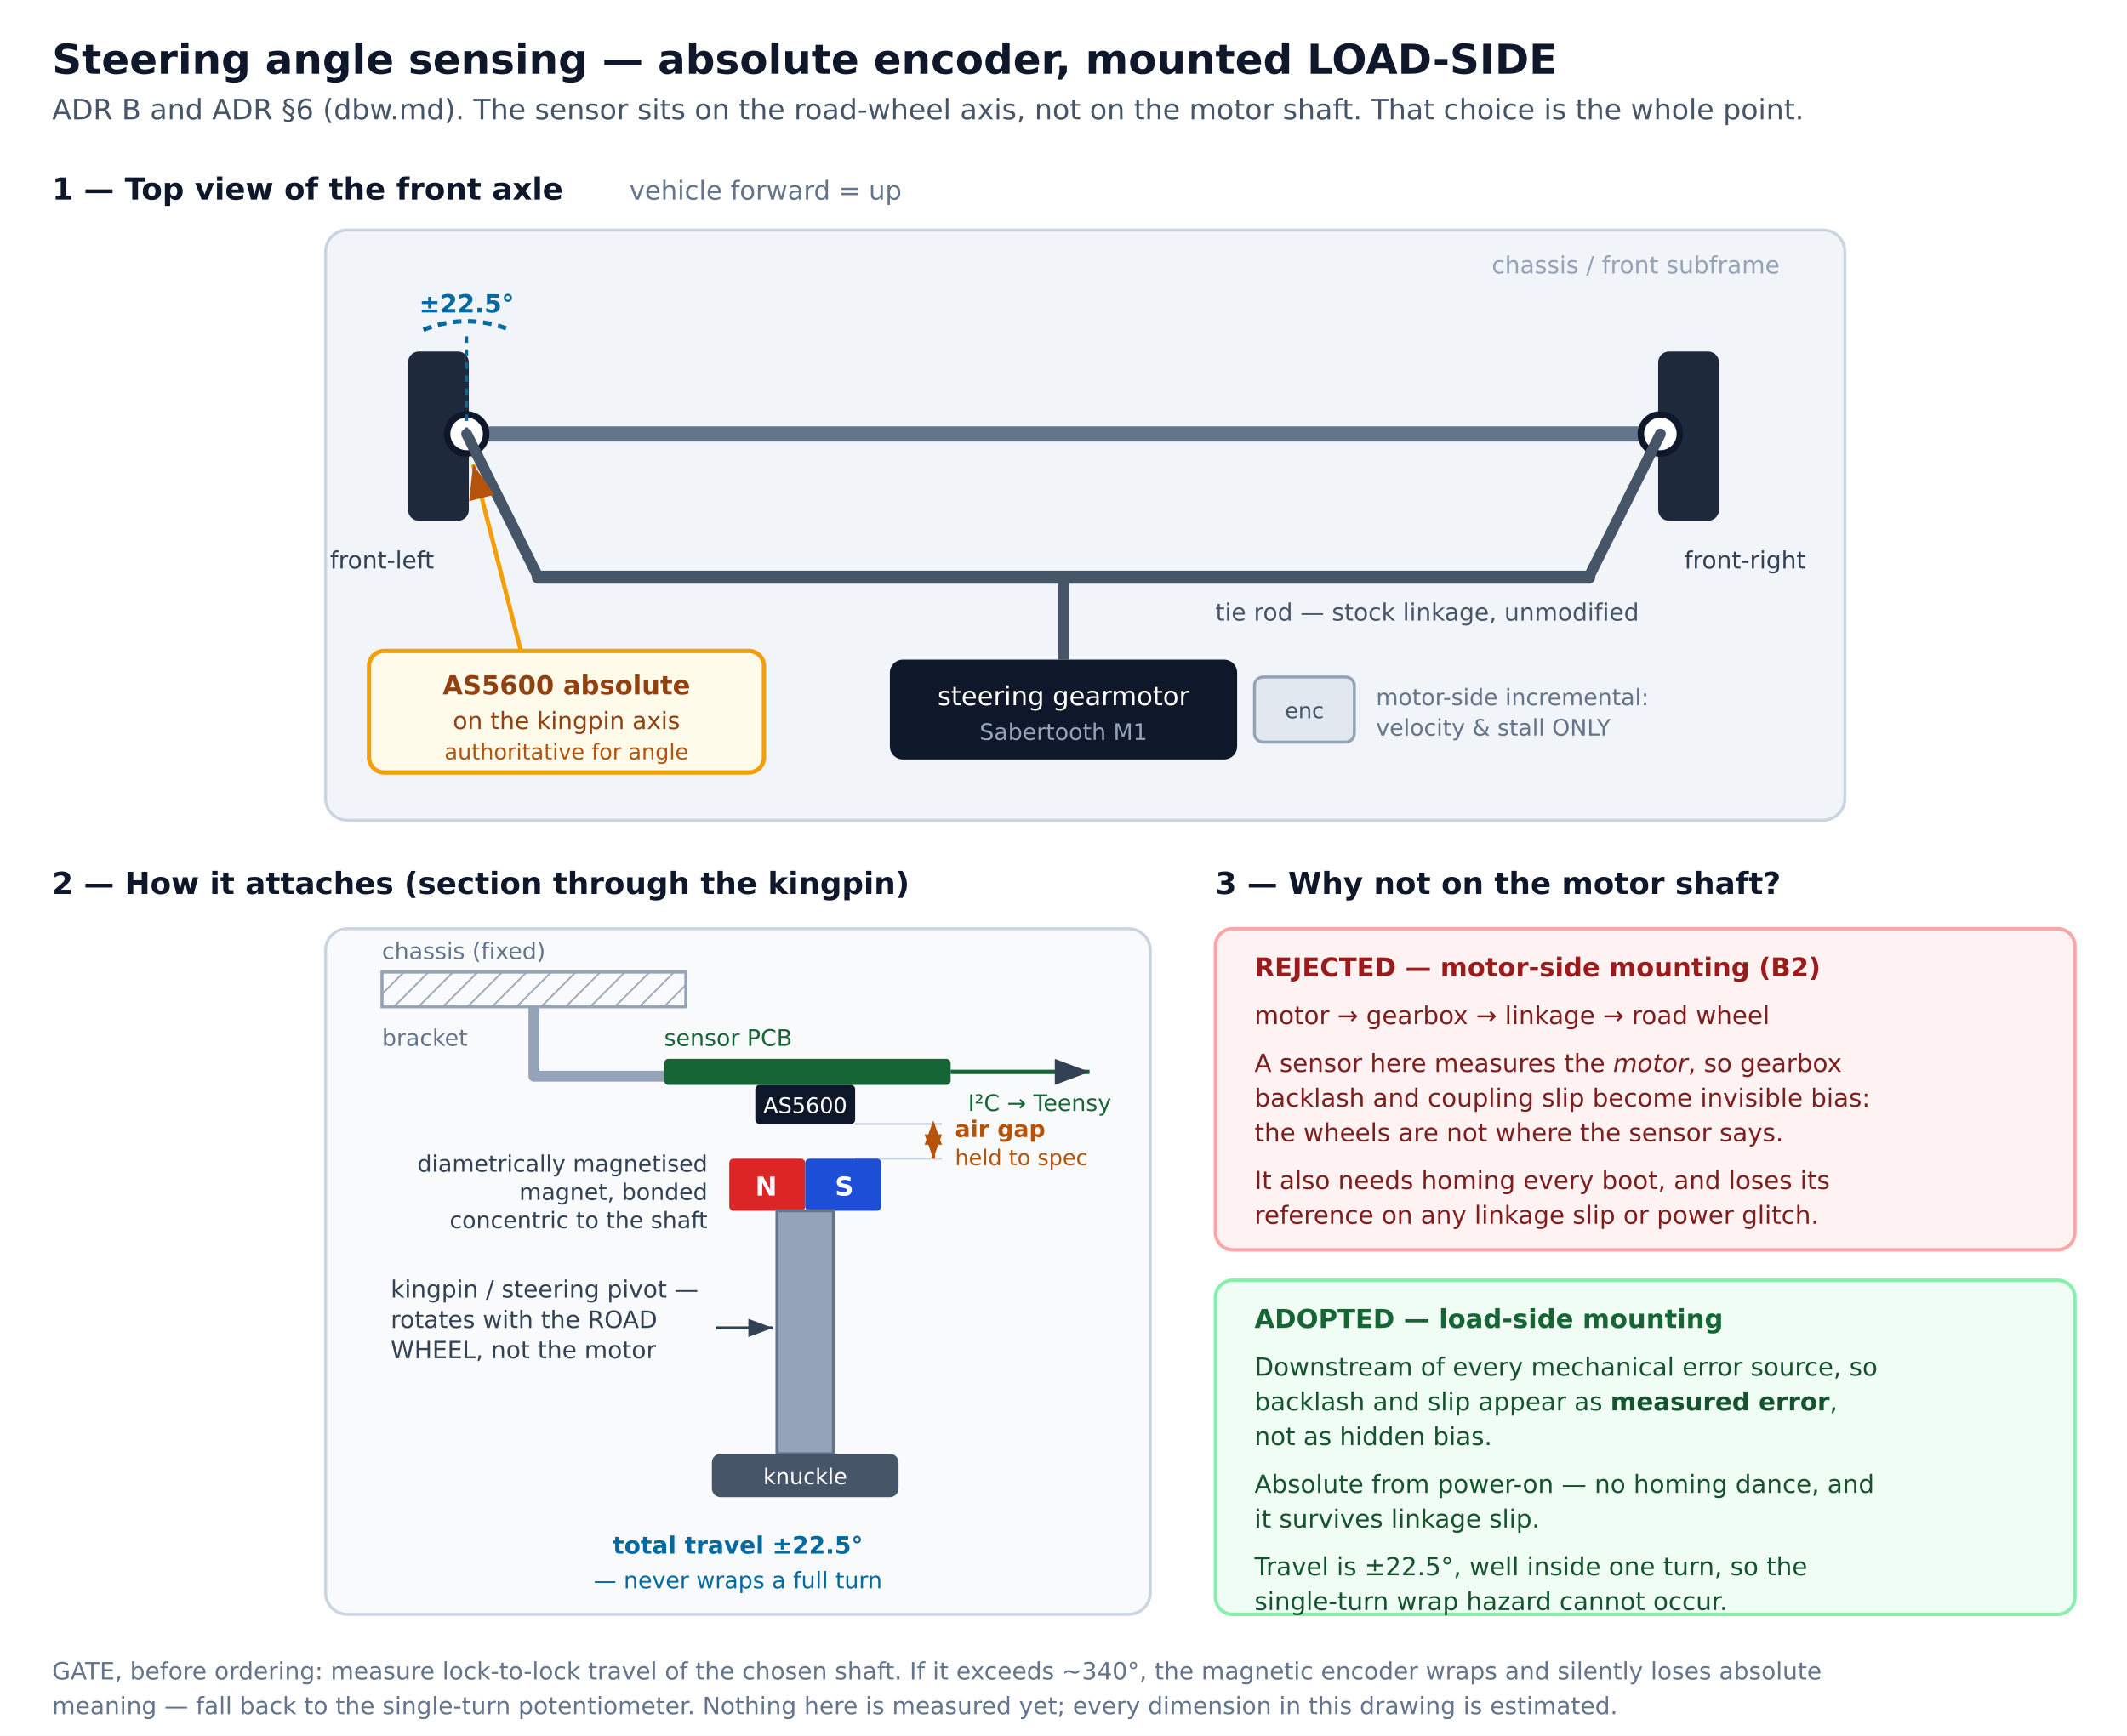
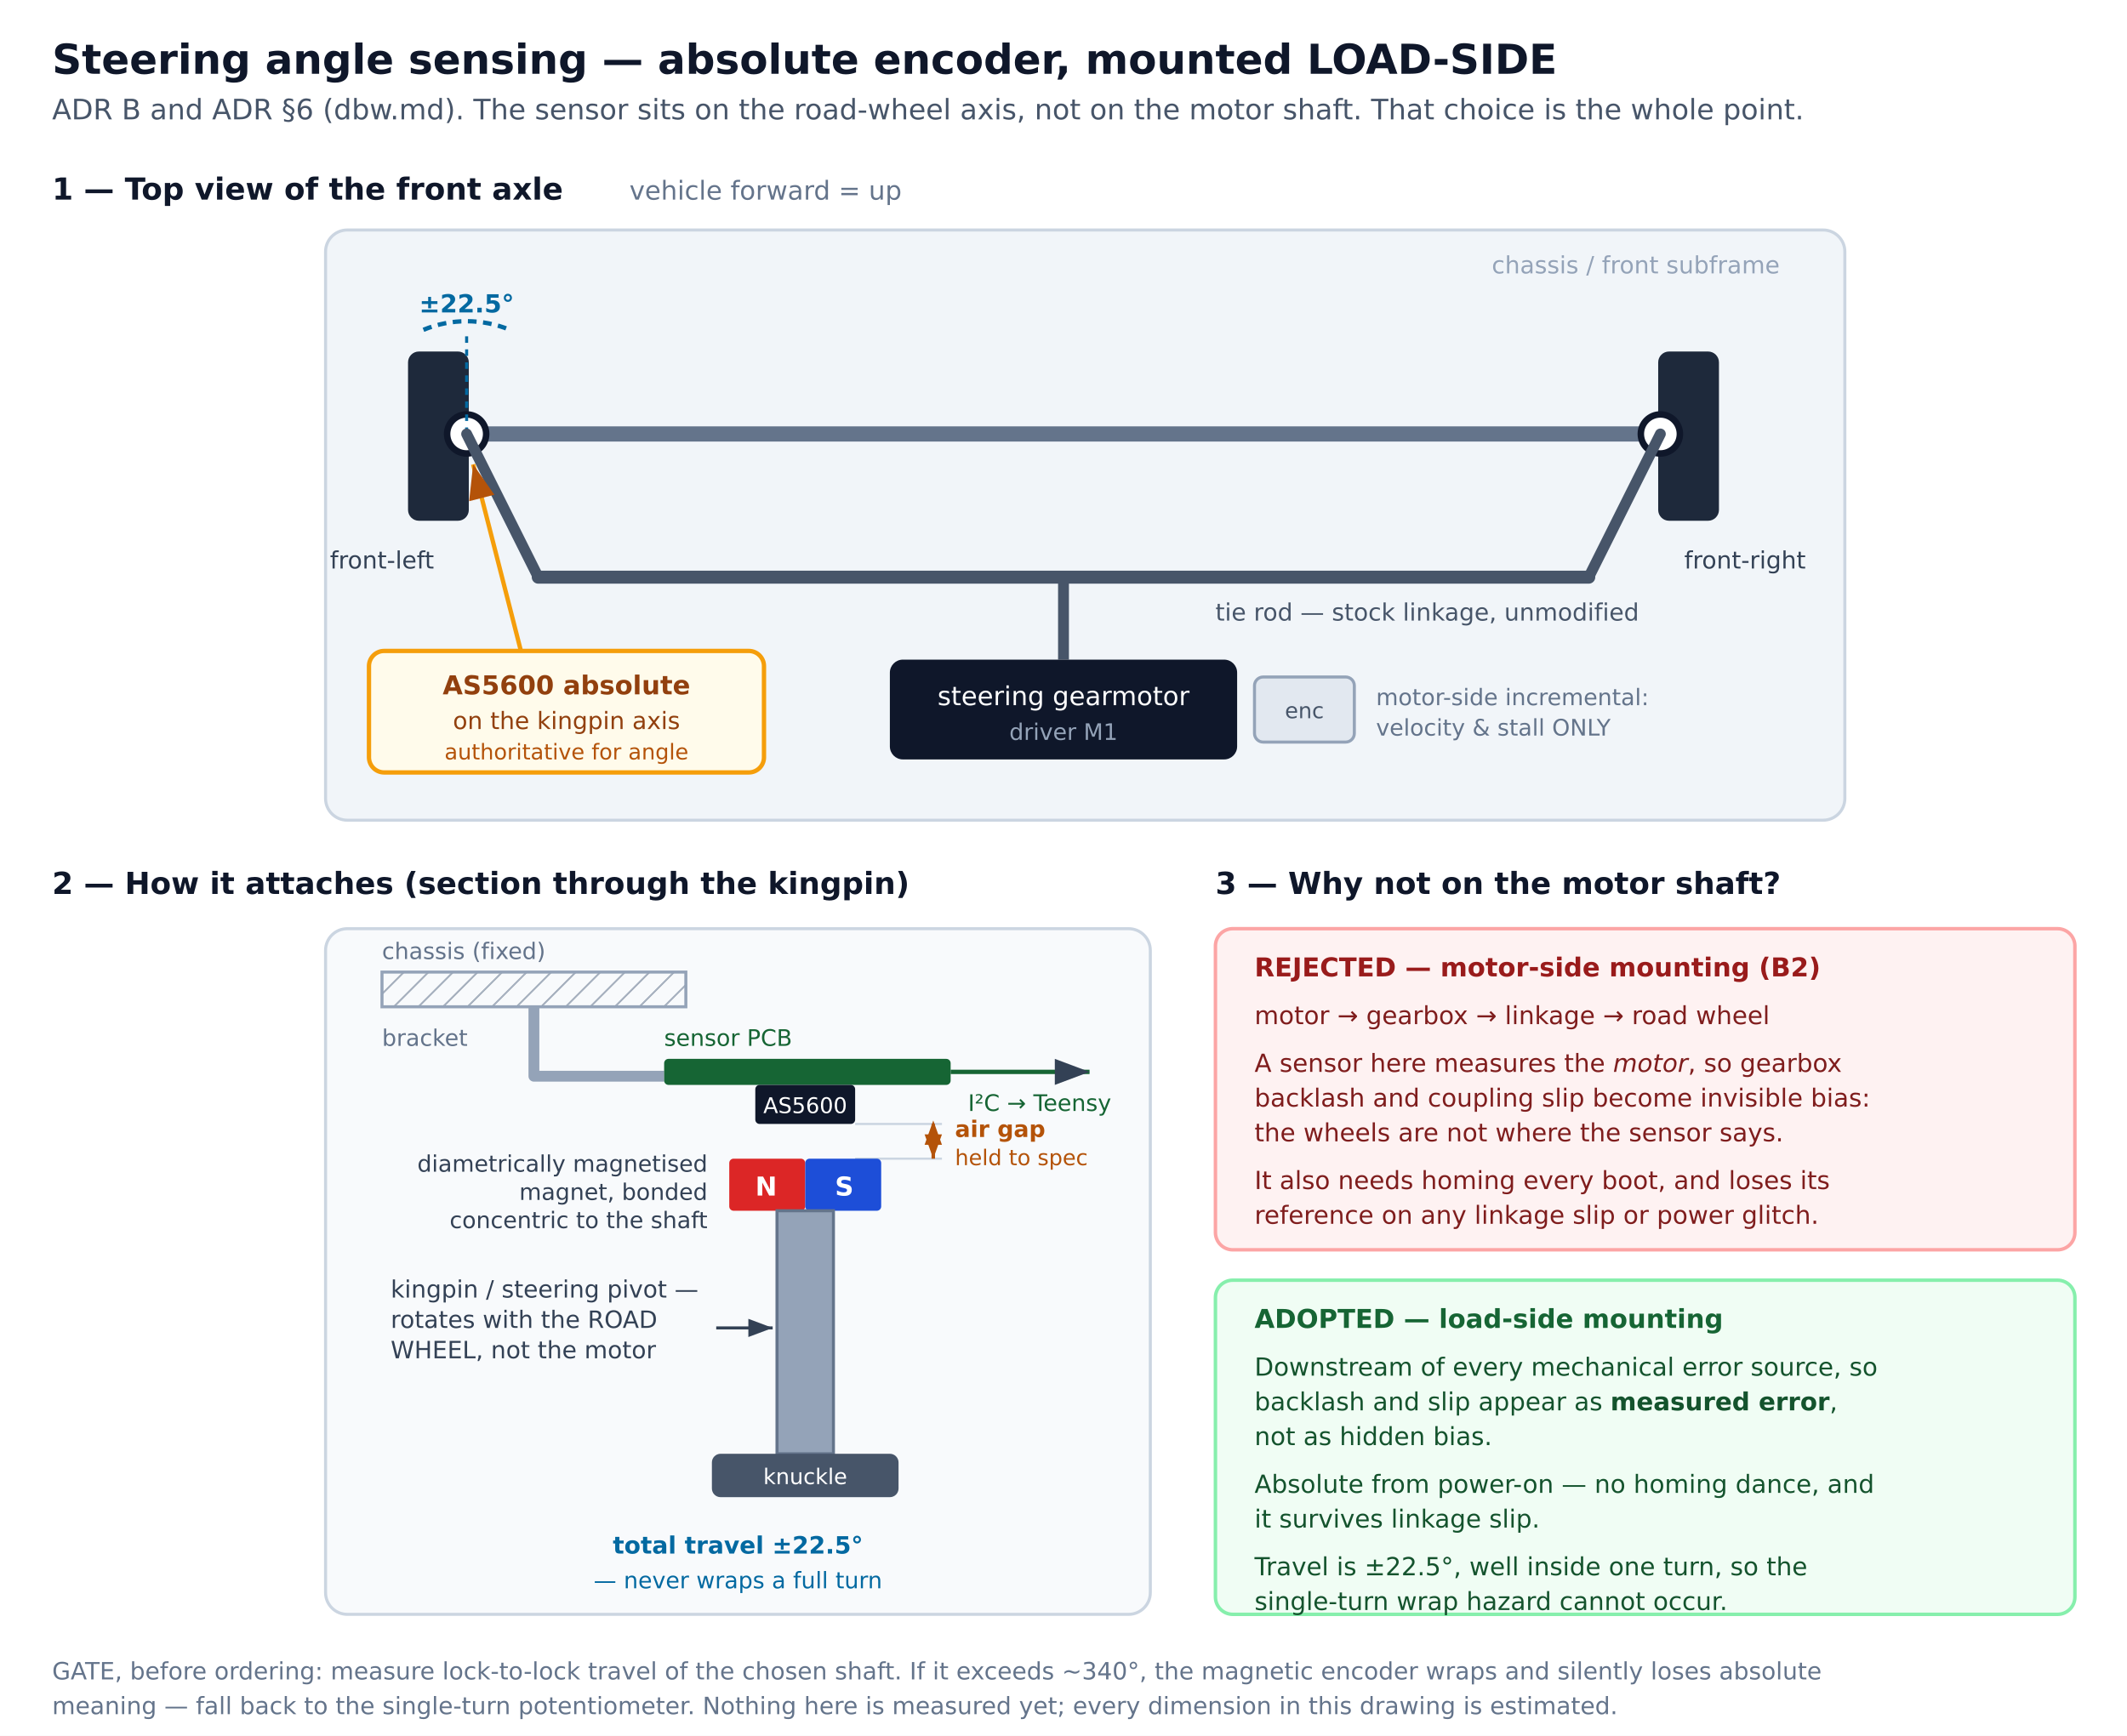
<svg xmlns="http://www.w3.org/2000/svg" viewBox="0 0 980 800" width="980" height="800" font-family="DejaVu Sans, Helvetica, Arial, sans-serif">
  <defs>
    <pattern id="fixed" width="8" height="8" patternUnits="userSpaceOnUse" patternTransform="rotate(45)">
      <line x1="0" y1="0" x2="0" y2="8" stroke="#9aa4b2" stroke-width="1.6" />
    </pattern>
    <marker id="arrow" markerWidth="9" markerHeight="9" refX="8" refY="3" orient="auto">
      <path d="M0,0 L0,6 L8,3 z" fill="#334155" />
    </marker>
    <marker id="arrowamb" markerWidth="9" markerHeight="9" refX="8" refY="3" orient="auto">
      <path d="M0,0 L0,6 L8,3 z" fill="#b45309" />
    </marker>
    <marker id="dimA" markerWidth="8" markerHeight="8" refX="7" refY="2.5" orient="auto">
      <path d="M0,0 L0,5 L7,2.5 z" fill="#b45309" />
    </marker>
    <marker id="dimB" markerWidth="8" markerHeight="8" refX="1" refY="2.5" orient="auto">
      <path d="M7,0 L7,5 L0,2.5 z" fill="#b45309" />
    </marker>
  </defs>
  <rect x="0" y="0" width="980" height="800" fill="#ffffff" />
  <text x="24" y="34" font-size="19" font-weight="bold" fill="#0f172a">Steering angle sensing — absolute encoder, mounted LOAD-SIDE</text>
  <text x="24" y="55" font-size="13" fill="#475569">ADR B and ADR §6 (dbw.md). The sensor sits on the road-wheel axis, not on the motor shaft. That choice is the whole point.</text>
  <text x="24" y="92" font-size="14" font-weight="bold" fill="#0f172a">1 — Top view of the front axle</text>
  <text x="290" y="92" font-size="12" fill="#64748b">vehicle forward = up</text>
  <rect x="150" y="106" width="700" height="272" rx="10" fill="#f1f5f9" stroke="#cbd5e1" stroke-width="1.4" />
  <text x="820" y="126" font-size="11" fill="#94a3b8" text-anchor="end">chassis / front subframe</text>
  <line x1="215" y1="200" x2="765" y2="200" stroke="#64748b" stroke-width="7" stroke-linecap="round" />
  <rect x="188" y="162" width="28" height="78" rx="5" fill="#1e293b" />
  <circle cx="215" cy="200" r="9" fill="#ffffff" stroke="#0f172a" stroke-width="3" />
  <text x="176" y="262" font-size="11" fill="#334155" text-anchor="middle">front-left</text>
  <path d="M195.1,152 A52,52 0 0,1 234.9,152" fill="none" stroke="#0369a1" stroke-width="2" stroke-dasharray="4 3" />
  <line x1="215" y1="200" x2="215" y2="152" stroke="#0369a1" stroke-width="1.4" stroke-dasharray="3 3" />
  <text x="215" y="144" font-size="11.5" font-weight="bold" fill="#0369a1" text-anchor="middle">±22.5°</text>
  <rect x="764" y="162" width="28" height="78" rx="5" fill="#1e293b" />
  <circle cx="765" cy="200" r="9" fill="#ffffff" stroke="#0f172a" stroke-width="3" />
  <text x="804" y="262" font-size="11" fill="#334155" text-anchor="middle">front-right</text>
  <line x1="215" y1="200" x2="248" y2="266" stroke="#475569" stroke-width="5" stroke-linecap="round" />
  <line x1="765" y1="200" x2="732" y2="266" stroke="#475569" stroke-width="5" stroke-linecap="round" />
  <line x1="248" y1="266" x2="732" y2="266" stroke="#475569" stroke-width="6" stroke-linecap="round" />
  <text x="560" y="286" font-size="11" fill="#475569">tie rod — stock linkage, unmodified</text>
  <line x1="490" y1="266" x2="490" y2="304" stroke="#475569" stroke-width="5" />
  <rect x="410" y="304" width="160" height="46" rx="6" fill="#0f172a" />
  <text x="490" y="325" font-size="12" fill="#ffffff" text-anchor="middle">steering gearmotor</text>
-   <text x="490" y="341" font-size="10.5" fill="#94a3b8" text-anchor="middle">Sabertooth M1</text>
+   <text x="490" y="341" font-size="10.5" fill="#94a3b8" text-anchor="middle">driver M1</text>
  <rect x="578" y="312" width="46" height="30" rx="4" fill="#e2e8f0" stroke="#94a3b8" stroke-width="1.4" />
  <text x="601" y="331" font-size="10" fill="#475569" text-anchor="middle">enc</text>
  <text x="634" y="325" font-size="10.5" fill="#64748b">motor-side incremental:</text>
  <text x="634" y="339" font-size="10.5" fill="#64748b">velocity &amp; stall ONLY</text>
  <rect x="170" y="300" width="182" height="56" rx="7" fill="#fffbeb" stroke="#f59e0b" stroke-width="2" />
  <text x="261" y="320" font-size="12" font-weight="bold" fill="#92400e" text-anchor="middle">AS5600 absolute</text>
  <text x="261" y="336" font-size="11" fill="#92400e" text-anchor="middle">on the kingpin axis</text>
  <text x="261" y="350" font-size="10" fill="#b45309" text-anchor="middle">authoritative for angle</text>
  <line x1="240" y1="300" x2="218" y2="214" stroke="#f59e0b" stroke-width="2" marker-end="url(#arrowamb)" />
  <text x="24" y="412" font-size="14" font-weight="bold" fill="#0f172a">2 — How it attaches (section through the kingpin)</text>
  <rect x="150" y="428" width="380" height="316" rx="10" fill="#f8fafc" stroke="#cbd5e1" stroke-width="1.4" />
  <rect x="176" y="448" width="140" height="16" fill="url(#fixed)" stroke="#94a3b8" stroke-width="1.4" />
  <text x="176" y="442" font-size="10.5" fill="#64748b">chassis (fixed)</text>
  <path d="M246,464 L246,496 L306,496" fill="none" stroke="#94a3b8" stroke-width="5" stroke-linejoin="round" />
  <text x="176" y="482" font-size="10.5" fill="#64748b">bracket</text>
  <text x="306" y="482" font-size="10.5" fill="#166534">sensor PCB</text>
  <rect x="306" y="488" width="132" height="12" rx="2" fill="#166534" />
  <rect x="348" y="500" width="46" height="18" rx="2" fill="#0f172a" />
  <text x="371" y="513" font-size="10" fill="#ffffff" text-anchor="middle">AS5600</text>
  <path d="M438,494 L502,494" fill="none" stroke="#166534" stroke-width="2" marker-end="url(#arrow)" />
  <text x="446" y="512" font-size="10.5" fill="#166534">I²C → Teensy</text>
  <line x1="394" y1="518" x2="434" y2="518" stroke="#cbd5e1" stroke-width="1" />
  <line x1="394" y1="534" x2="434" y2="534" stroke="#cbd5e1" stroke-width="1" />
  <line x1="430" y1="518" x2="430" y2="534" stroke="#b45309" stroke-width="1.6" marker-start="url(#dimB)" marker-end="url(#dimA)" />
  <text x="440" y="524" font-size="10.5" font-weight="bold" fill="#b45309">air gap</text>
  <text x="440" y="537" font-size="10" fill="#b45309">held to spec</text>
  <rect x="336" y="534" width="35" height="24" rx="2" fill="#dc2626" />
  <rect x="371" y="534" width="35" height="24" rx="2" fill="#1d4ed8" />
  <text x="353" y="551" font-size="12" fill="#ffffff" text-anchor="middle" font-weight="bold">N</text>
  <text x="389" y="551" font-size="12" fill="#ffffff" text-anchor="middle" font-weight="bold">S</text>
  <text x="326" y="540" font-size="10.5" fill="#334155" text-anchor="end">diametrically magnetised</text>
  <text x="326" y="553" font-size="10.5" fill="#334155" text-anchor="end">magnet, bonded</text>
  <text x="326" y="566" font-size="10.5" fill="#334155" text-anchor="end">concentric to the shaft</text>
  <rect x="358" y="558" width="26" height="112" fill="#94a3b8" stroke="#64748b" stroke-width="1.4" />
  <text x="180" y="598" font-size="11" fill="#334155">kingpin / steering pivot —</text>
  <text x="180" y="612" font-size="11" fill="#334155">rotates with the ROAD</text>
  <text x="180" y="626" font-size="11" fill="#334155">WHEEL, not the motor</text>
  <line x1="330" y1="612" x2="356" y2="612" stroke="#334155" stroke-width="1.4" marker-end="url(#arrow)" />
  <rect x="328" y="670" width="86" height="20" rx="4" fill="#475569" />
  <text x="371" y="684" font-size="10" fill="#ffffff" text-anchor="middle">knuckle</text>
  <text x="340" y="716" font-size="11" font-weight="bold" fill="#0369a1" text-anchor="middle">total travel ±22.5°</text>
  <text x="340" y="732" font-size="10.5" fill="#0369a1" text-anchor="middle">— never wraps a full turn</text>
  <text x="560" y="412" font-size="14" font-weight="bold" fill="#0f172a">3 — Why not on the motor shaft?</text>
  <rect x="560" y="428" width="396" height="148" rx="8" fill="#fef2f2" stroke="#fca5a5" stroke-width="1.6" />
  <text x="578" y="450" font-size="12" font-weight="bold" fill="#991b1b">REJECTED — motor-side mounting (B2)</text>
  <text x="578" y="472" font-size="11.5" fill="#7f1d1d">motor → gearbox → linkage → road wheel</text>
  <text x="578" y="494" font-size="11.5" fill="#7f1d1d">A sensor here measures the <tspan font-style="italic">motor</tspan>, so gearbox</text>
  <text x="578" y="510" font-size="11.5" fill="#7f1d1d">backlash and coupling slip become invisible bias:</text>
  <text x="578" y="526" font-size="11.5" fill="#7f1d1d">the wheels are not where the sensor says.</text>
  <text x="578" y="548" font-size="11.5" fill="#7f1d1d">It also needs homing every boot, and loses its</text>
  <text x="578" y="564" font-size="11.5" fill="#7f1d1d">reference on any linkage slip or power glitch.</text>
  <rect x="560" y="590" width="396" height="154" rx="8" fill="#f0fdf4" stroke="#86efac" stroke-width="1.6" />
  <text x="578" y="612" font-size="12" font-weight="bold" fill="#166534">ADOPTED — load-side mounting</text>
  <text x="578" y="634" font-size="11.5" fill="#14532d">Downstream of every mechanical error source, so</text>
  <text x="578" y="650" font-size="11.5" fill="#14532d">backlash and slip appear as <tspan font-weight="bold">measured error</tspan>,</text>
  <text x="578" y="666" font-size="11.5" fill="#14532d">not as hidden bias.</text>
  <text x="578" y="688" font-size="11.5" fill="#14532d">Absolute from power-on — no homing dance, and</text>
  <text x="578" y="704" font-size="11.5" fill="#14532d">it survives linkage slip.</text>
  <text x="578" y="726" font-size="11.5" fill="#14532d">Travel is ±22.5°, well inside one turn, so the</text>
  <text x="578" y="742" font-size="11.5" fill="#14532d">single-turn wrap hazard cannot occur.</text>
  <text x="24" y="774" font-size="11" fill="#64748b">GATE, before ordering: measure lock-to-lock travel of the chosen shaft. If it exceeds ~340°, the magnetic encoder wraps and silently loses absolute</text>
  <text x="24" y="790" font-size="11" fill="#64748b">meaning — fall back to the single-turn potentiometer. Nothing here is measured yet; every dimension in this drawing is estimated.</text>
</svg>
